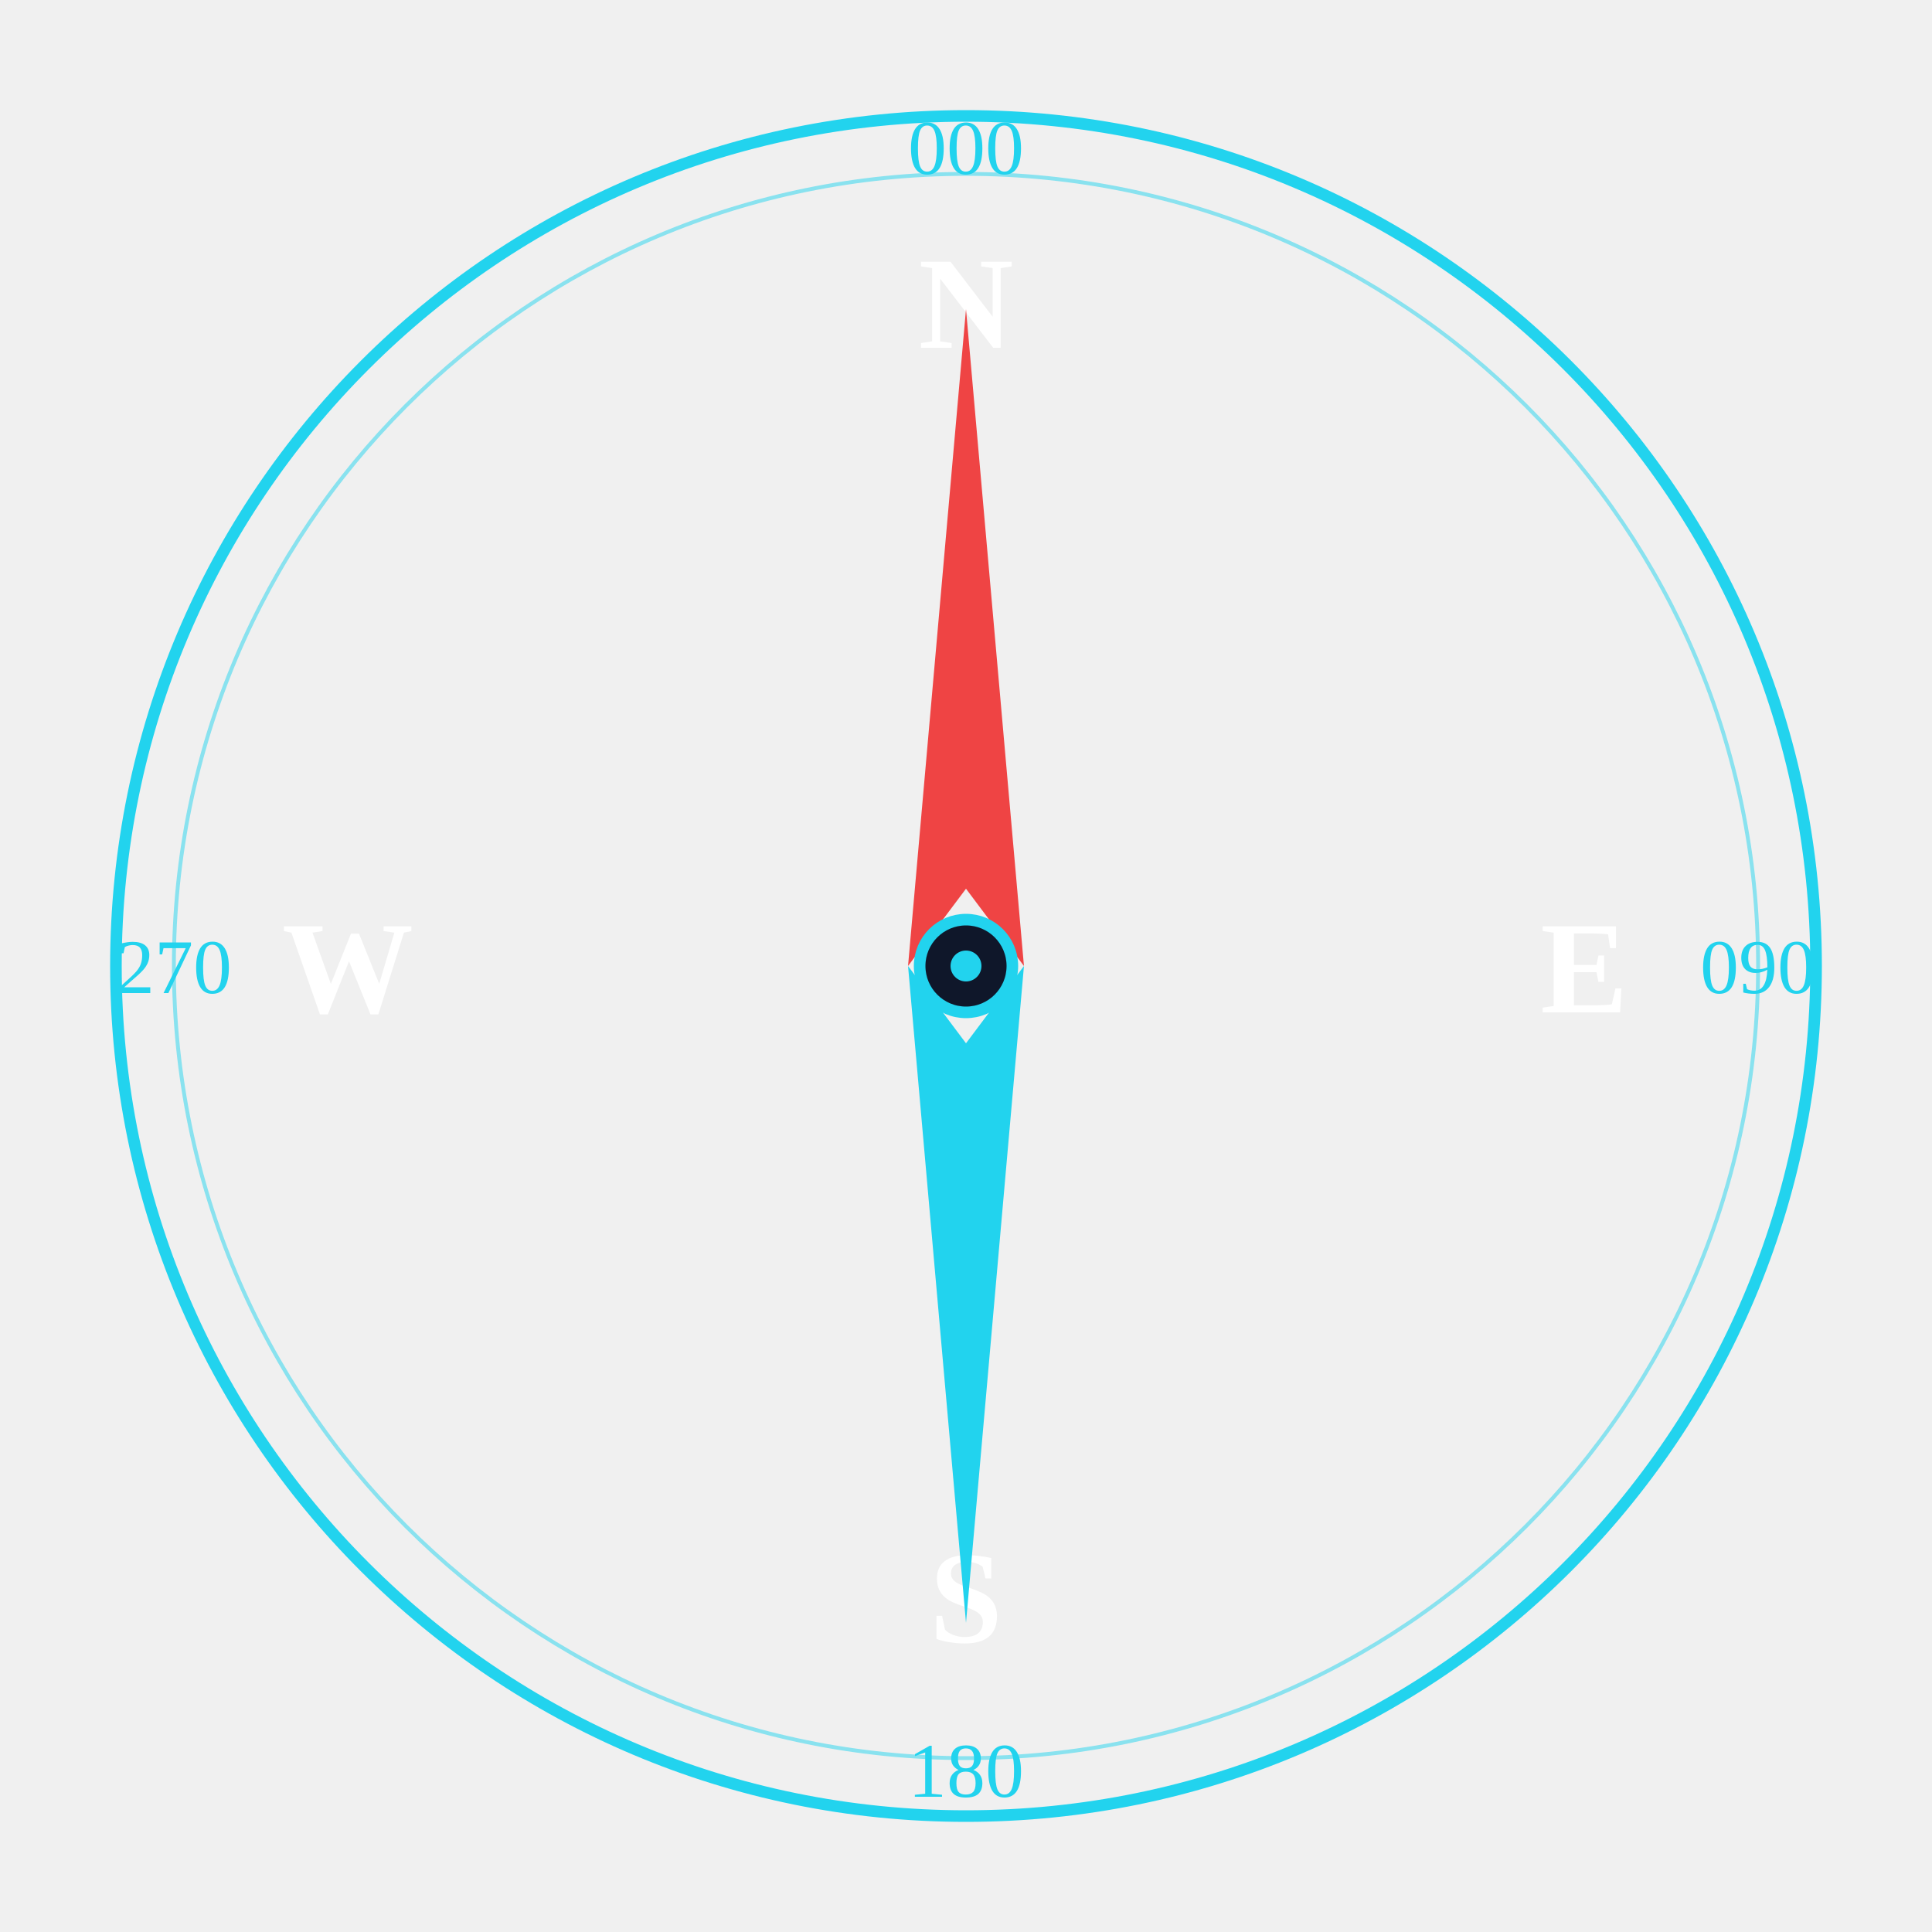
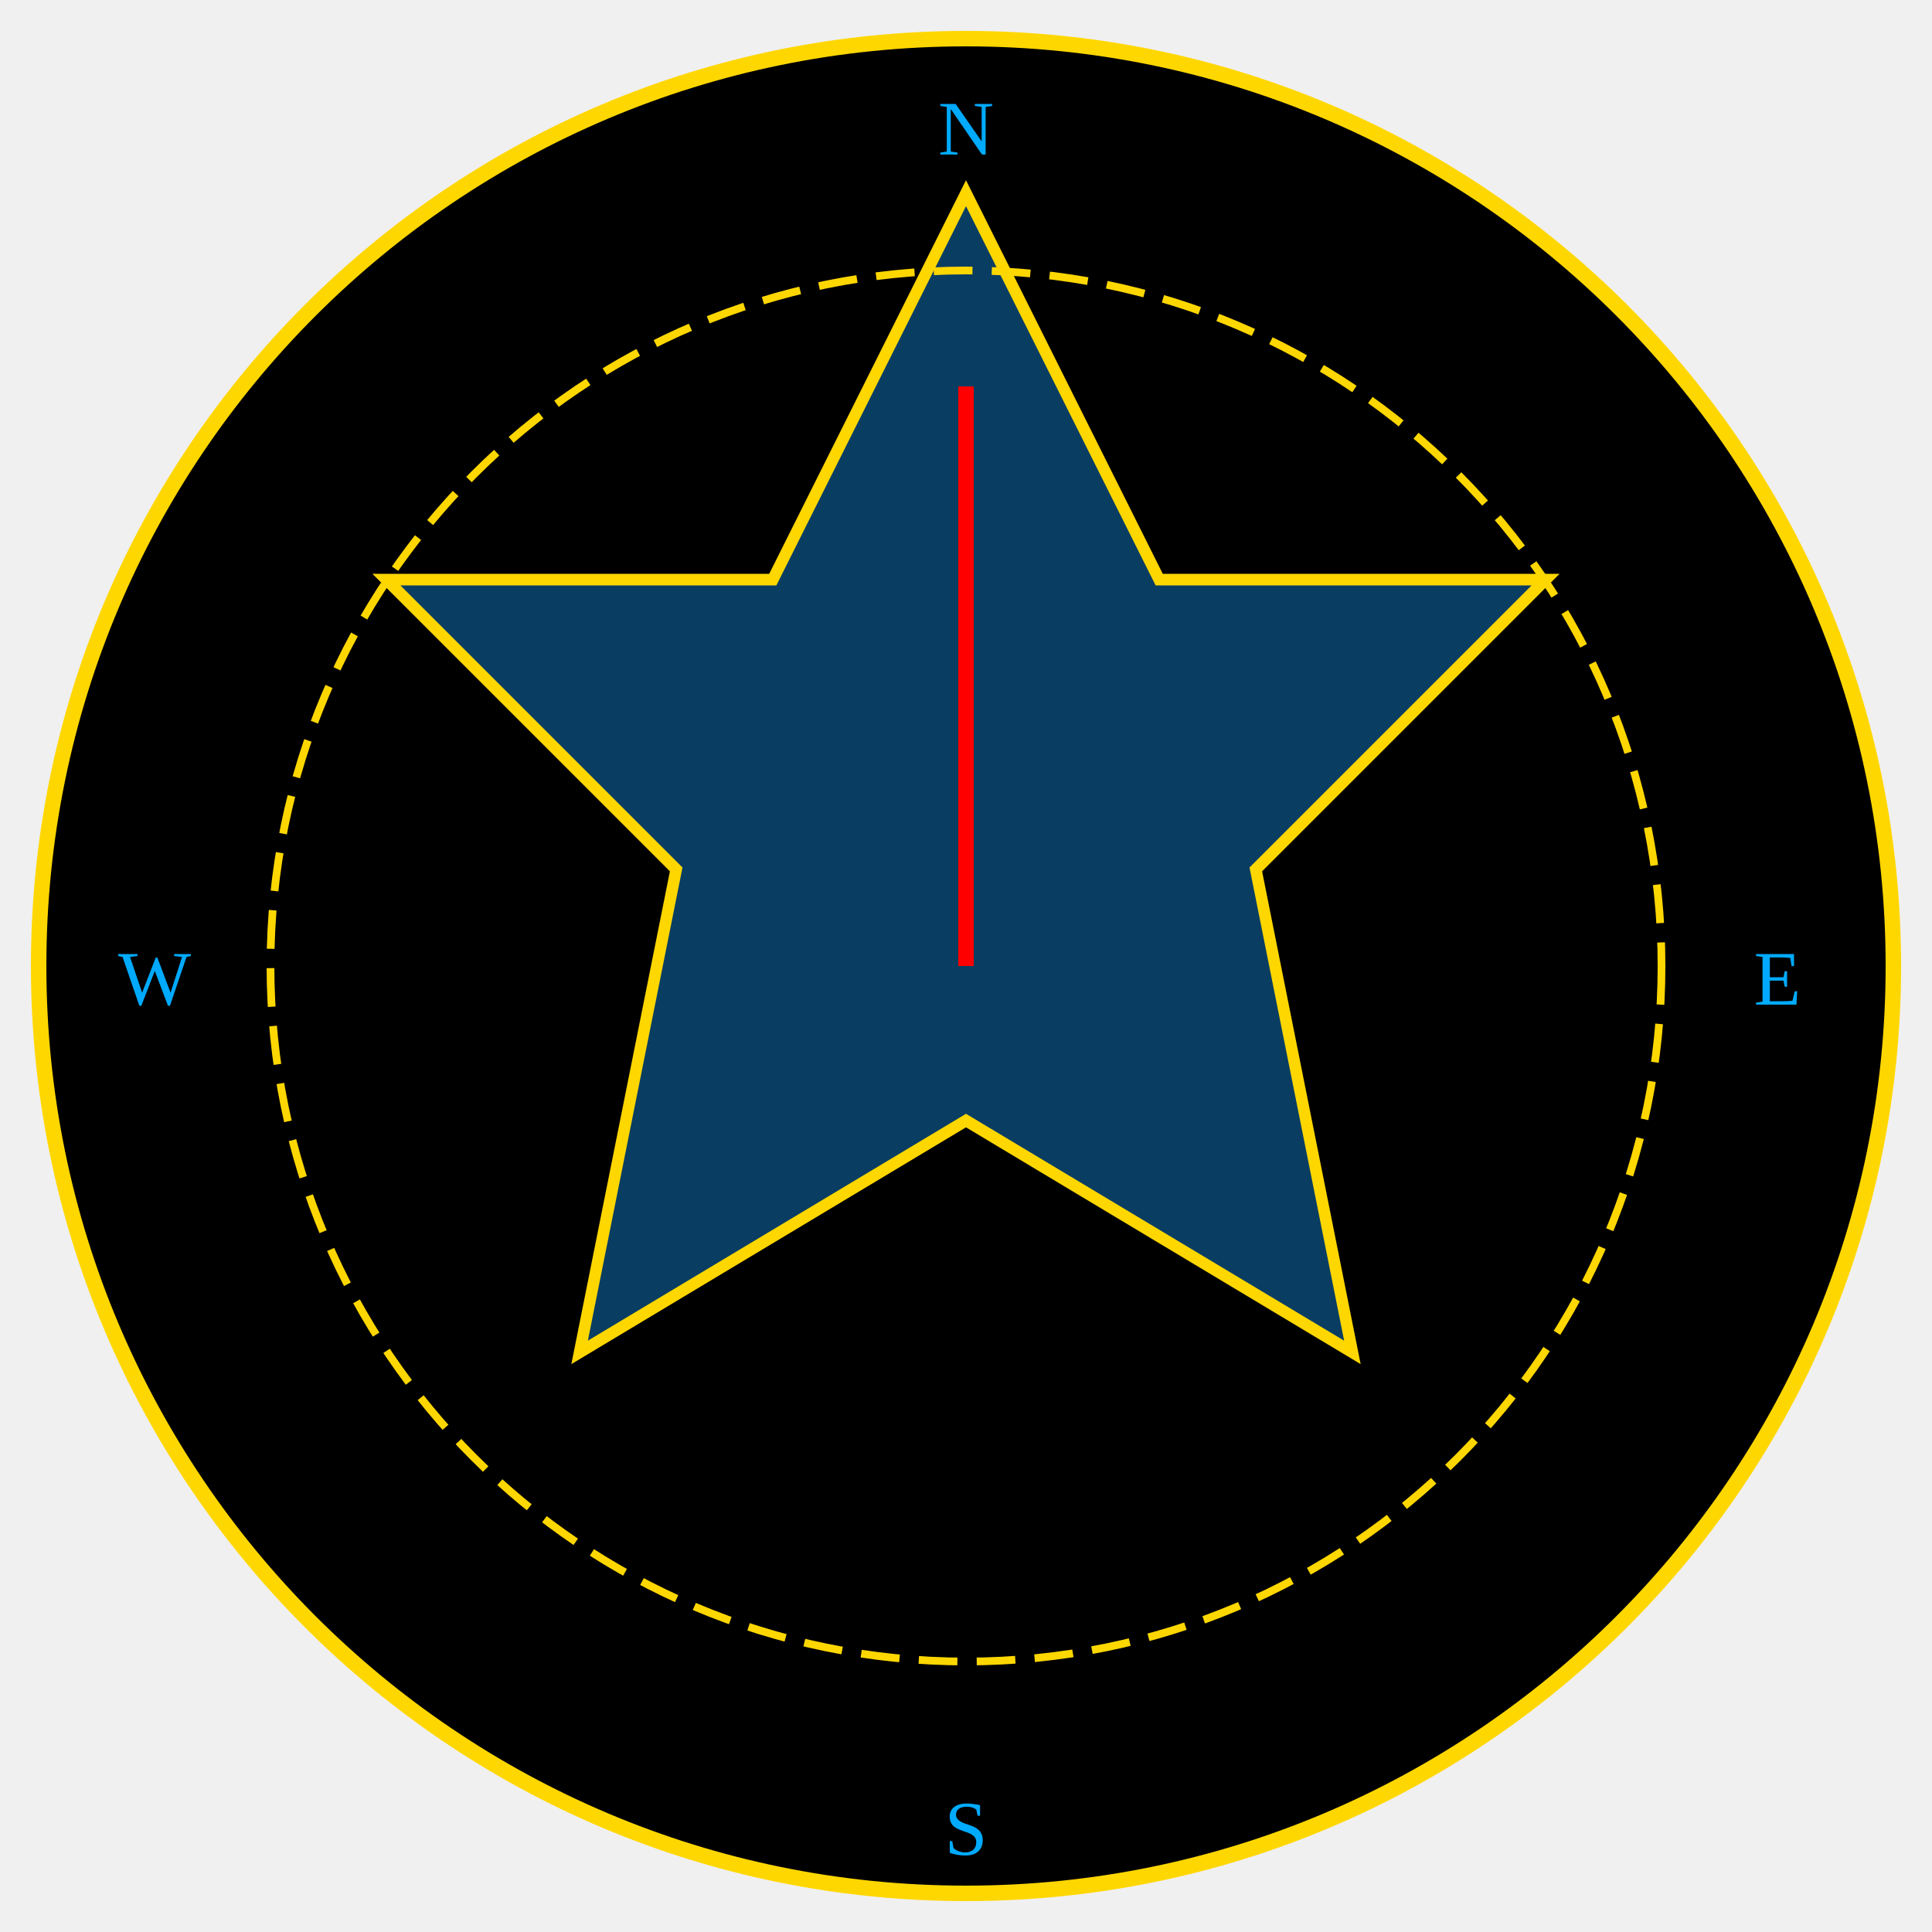
- <svg xmlns="http://www.w3.org/2000/svg" viewBox="0 0 500 500" width="500" height="500">
-   <circle cx="250" cy="250" r="220" fill="none" stroke="#22d3ee" stroke-width="3" />
-   <circle cx="250" cy="250" r="205" fill="none" stroke="#22d3ee" stroke-width="1" opacity="0.5" />
-   <text x="250" y="45" text-anchor="middle" fill="#22d3ee" font-size="20">
-         000
-     </text>
-   <text x="455" y="257" text-anchor="middle" fill="#22d3ee" font-size="20">
-         090
-     </text>
-   <text x="250" y="465" text-anchor="middle" fill="#22d3ee" font-size="20">
-         180
-     </text>
-   <text x="45" y="257" text-anchor="middle" fill="#22d3ee" font-size="20">
-         270
-     </text>
-   <text x="250" y="90" text-anchor="middle" fill="#ffffff" font-size="34" font-weight="bold">
-         N
-     </text>
-   <text x="410" y="262" text-anchor="middle" fill="#ffffff" font-size="34" font-weight="bold">
-         E
-     </text>
-   <text x="250" y="425" text-anchor="middle" fill="#ffffff" font-size="34" font-weight="bold">
-         S
-     </text>
-   <text x="90" y="262" text-anchor="middle" fill="#ffffff" font-size="34" font-weight="bold">
-         W
-     </text>
-   <g id="needle" transform="rotate(0 250 250)">
-     <polygon points="250,80 235,250 250,230 265,250" fill="#ef4444" />
-     <polygon points="250,420 235,250 250,270 265,250" fill="#22d3ee" />
-   </g>
-   <circle cx="250" cy="250" r="12" fill="#0f172a" stroke="#22d3ee" stroke-width="3" />
-   <circle cx="250" cy="250" r="4" fill="#22d3ee" />
+ <svg xmlns="http://www.w3.org/2000/svg" viewBox="0 0 500 500">
+   <circle cx="250" cy="250" r="240" fill="black" stroke="#FFD700" stroke-width="4" />
+   <polygon points="250,50 300,150 400,150 325,225 350,350 250,290 150,350 175,225 100,150 200,150" fill="#0A3D62" stroke="#FFD700" stroke-width="3" />
+   <circle cx="250" cy="250" r="180" fill="none" stroke="#FFD700" stroke-width="2" stroke-dasharray="10,5" />
+   <text x="250" y="40" fill="#00aaff" font-family="Press Start 2P" font-size="20" text-anchor="middle">N</text>
+   <text x="250" y="480" fill="#00aaff" font-family="Press Start 2P" font-size="20" text-anchor="middle">S</text>
+   <text x="40" y="260" fill="#00aaff" font-family="Press Start 2P" font-size="20" text-anchor="middle">W</text>
+   <text x="460" y="260" fill="#00aaff" font-family="Press Start 2P" font-size="20" text-anchor="middle">E</text>
+   <rect id="needle" x="248" y="100" width="4" height="150" fill="red" transform="rotate(0,250,250)" />
</svg>
